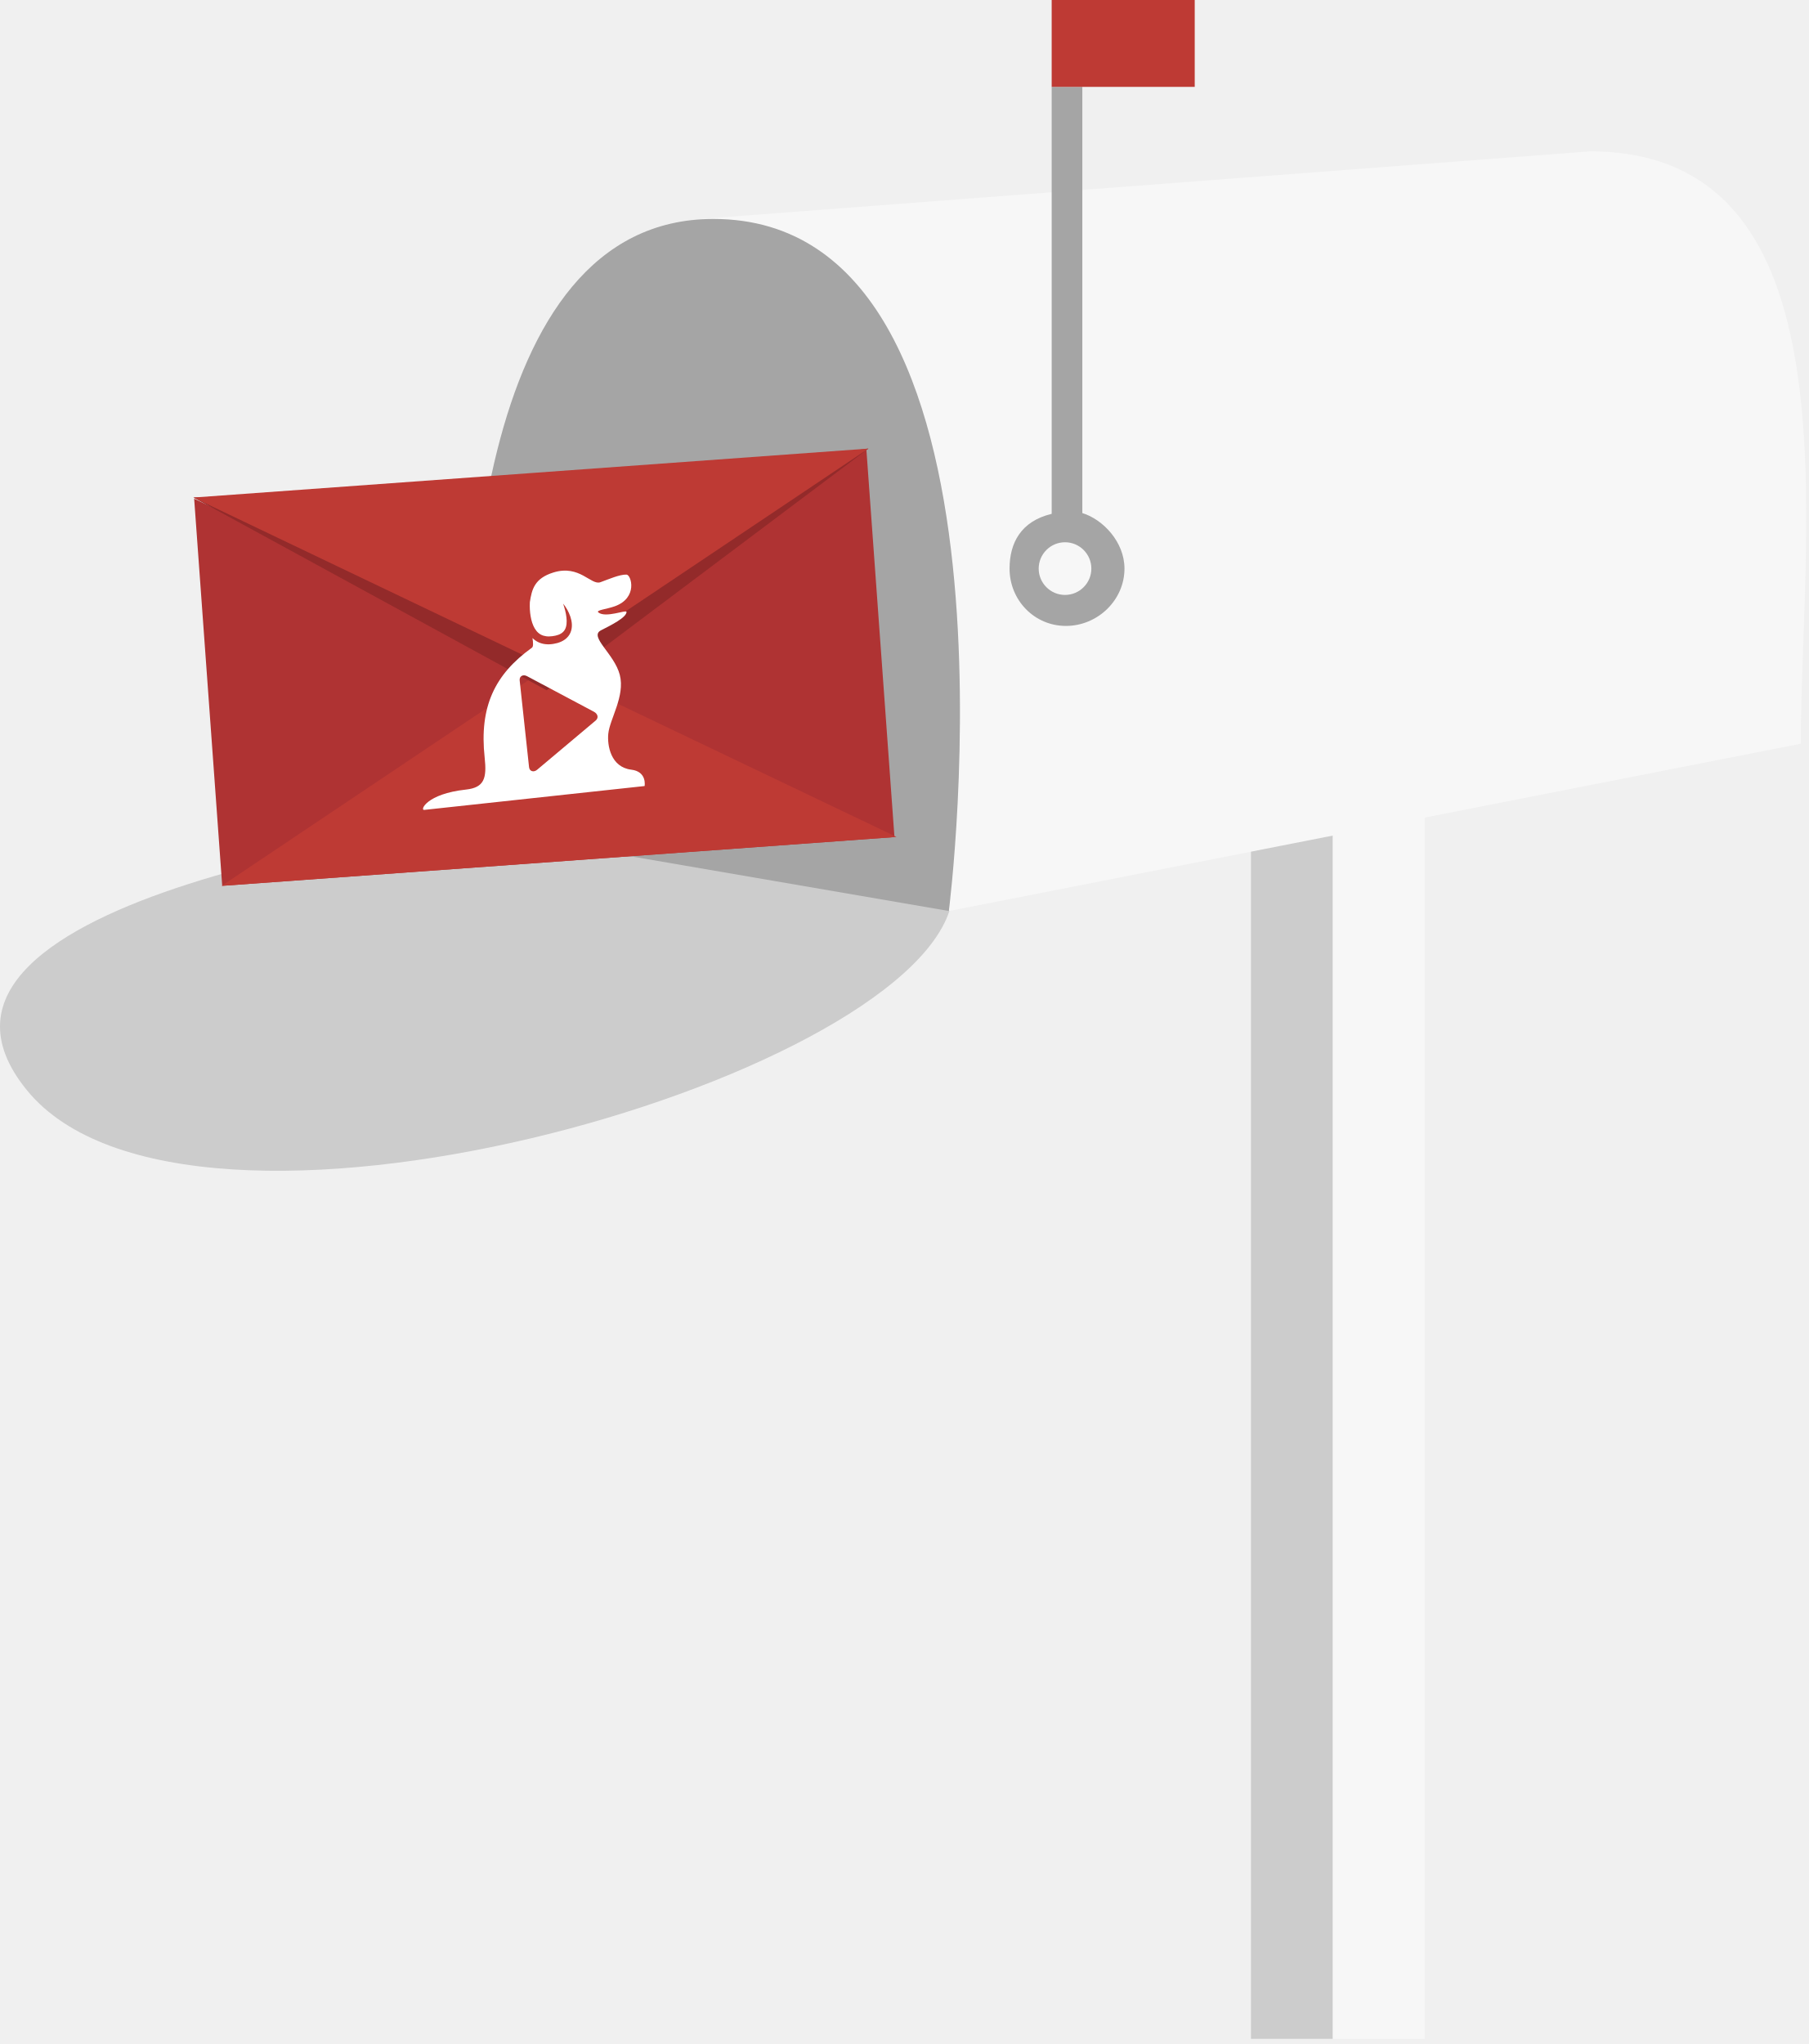
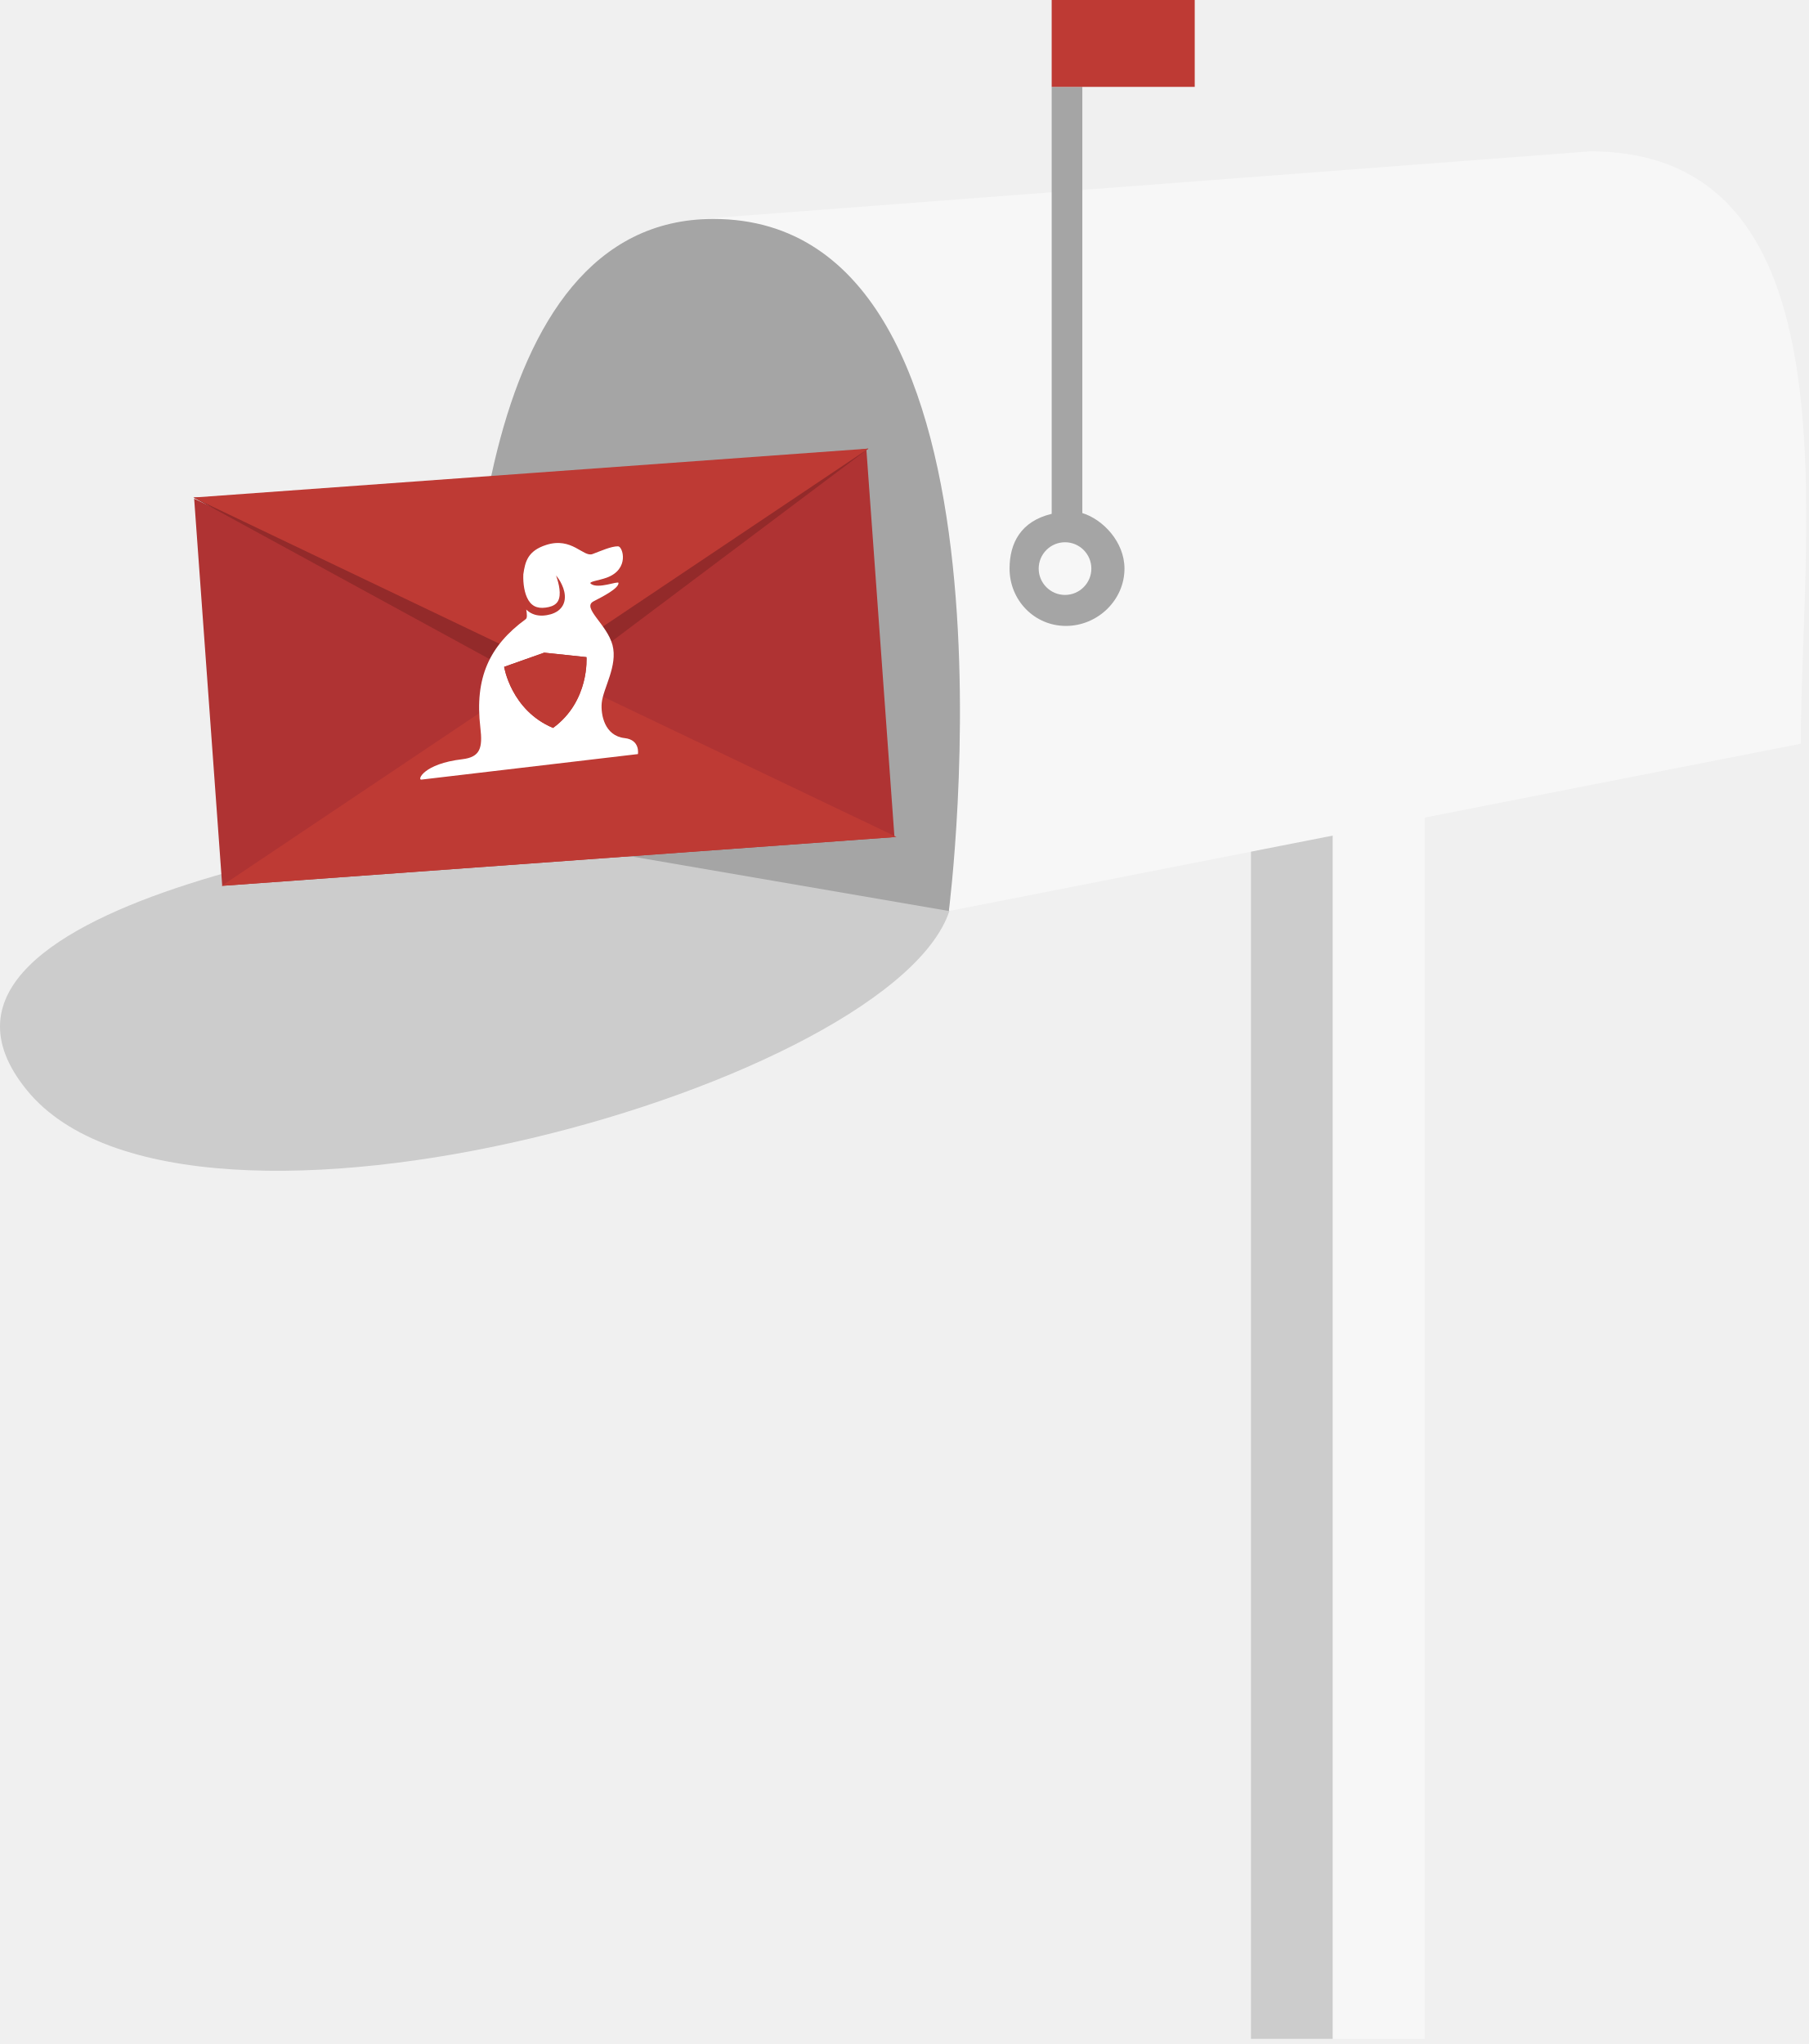
<svg xmlns="http://www.w3.org/2000/svg" version="1.1" x="0px" y="0px" width="354px" height="400px" viewBox="108.153 0 354 400" enable-background="new 108.153 0 354 400" xml:space="preserve">
  <defs>
</defs>
  <rect display="none" fill="#DDDBDB" width="600" height="400" />
  <rect x="353" y="154" fill="#F7F7F7" width="34" height="245" />
  <path fill="#CCCCCC" d="M200.276,161.339c0,0-118.152,13.676-86.843,52.024c31.46,38.529,171.332-1.491,180.788-35.878  L200.276,161.339z" />
  <rect x="353" y="154" fill="#CCCCCC" width="16" height="245" />
  <path fill="#F7F7F7" d="M245.362,42.849l174.025-13.225c52.762,0,41.241,74.029,41.241,115.909l-166.755,32.744L245.362,42.849z" />
  <path fill="#A5A5A5" d="M293.873,178.276c0,0,17.38-135.428-46.086-135.428c-47.167,0-49.68,80.862-47.86,119.281L293.873,178.276z" />
  <path fill="none" d="M311.457,111.271c0,2.841,2.313,5.154,5.154,5.154s5.154-2.313,5.154-5.154c0-2.842-2.313-5.154-5.154-5.154  S311.457,108.43,311.457,111.271z" />
  <path fill="#A5A5A5" d="M314,17v83.56c-6,1.423-8.244,5.686-8.244,10.712c0,6.186,4.85,11.218,11.036,11.218  c6.186,0,11.458-5.032,11.458-11.218c0-5.243-4.25-9.645-8.25-10.869V17H314z M321.766,111.271c0,2.841-2.313,5.154-5.154,5.154  s-5.154-2.313-5.154-5.154c0-2.842,2.313-5.154,5.154-5.154S321.766,108.43,321.766,111.271z" />
  <polygon fill="#BE3A34" points="342,17 342,0 314,0 314,10.915 314,17 319.34,17 " />
+   <path fill="none" d="M228.864,146.305c0.005-0.003,0.009-0.011,0.015-0.016C228.872,146.293,228.868,146.301,228.864,146.305z" />
  <polygon fill="#AF3333" points="283.228,163.812 151.647,173.35 146.156,97.589 214.633,129.905 277.737,88.049 " />
  <polygon fill="#BE3A34" points="151.534,173.362 214.854,130.922 283.634,163.784 " />
  <polygon fill="#932A2A" points="212.327,96.042 146.024,97.364 215.154,135.08 278.124,87.788 " />
  <polygon fill="#BE3A34" points="212.076,92.577 146.024,97.364 214.802,130.229 278.124,87.788 " />
-   <path fill="none" d="M228.864,146.305c0.005-0.003,0.009-0.011,0.015-0.016C228.872,146.293,228.868,146.301,228.864,146.305z" />
-   <path fill="#FFFFFF" d="M228.462,118.654c4.607-1.639,3.253-6.186,2.314-6.209c-1.373-0.033-3.44,0.891-5.101,1.491  c-1.855,0.667-4.064-3.495-9.203-1.904c-3.692,1.143-4.223,3.293-4.605,5.779c-0.002,0.03-0.008,0.059-0.007,0.088  c-0.043,0.912,0.003,1.82,0.153,2.693c0.146,0.871,0.402,1.71,0.812,2.402c0.411,0.692,0.979,1.188,1.683,1.4  c0.351,0.109,0.734,0.161,1.136,0.15c0.394-0.009,0.838-0.056,1.229-0.15c0.8-0.173,1.469-0.532,1.829-1.156  c0.37-0.628,0.426-1.525,0.321-2.408c-0.095-0.896-0.349-1.798-0.648-2.703c0.614,0.737,1.08,1.594,1.411,2.529  c0.158,0.471,0.27,0.969,0.298,1.496c0.026,0.524-0.034,1.087-0.264,1.625c-0.218,0.54-0.617,1.017-1.081,1.356  c-0.466,0.344-0.984,0.558-1.496,0.706c-0.52,0.138-1.013,0.226-1.556,0.247c-0.538,0.018-1.104-0.031-1.649-0.209  c-0.543-0.176-1.066-0.467-1.488-0.854c-0.061-0.054-0.115-0.114-0.173-0.171c0.147,0.989,0.185,1.691-0.113,1.904  c-7.26,5.21-10.327,11.522-9.246,21.51c0.435,4.016-0.051,5.857-3.661,6.249c-7.735,0.837-9.037,4.072-8.178,3.979  c0,0,34.206-3.702,35.581-3.852c1.975-0.213,7.562-0.818,7.562-0.818s0.527-2.825-2.607-3.203c-4.022-0.484-4.732-4.758-4.5-7.037  c0.299-2.916,3.312-7.361,2.254-11.506c-1.057-4.146-6.103-7.5-3.687-8.727c1.931-0.977,5.029-2.527,5-3.609  c-0.014-0.481-4.086,1.249-5.508,0.108C224.721,119.403,226.86,119.226,228.462,118.654z M224.737,141.013l-11.451,9.624  c-0.648,0.553-1.488,0.34-1.58-0.509l-1.836-16.973c-0.092-0.85,0.683-1.239,1.434-0.835l13.101,6.965  C225.157,139.688,225.387,140.458,224.737,141.013z" />
+   <path fill="#FFFFFF" d="M226.919,113.039c4.514-1.655,3.14-6.114,2.215-6.128c-1.351-0.021-3.375,0.909-5.002,1.514  c-1.818,0.674-4.03-3.399-9.068-1.786c-3.62,1.16-4.122,3.279-4.475,5.727c-0.002,0.031-0.006,0.058-0.006,0.086  c-0.034,0.897,0.021,1.79,0.176,2.647c0.15,0.855,0.412,1.678,0.82,2.355c0.412,0.676,0.975,1.159,1.67,1.361  c0.346,0.104,0.723,0.152,1.118,0.137c0.388-0.013,0.824-0.064,1.208-0.16c0.786-0.177,1.439-0.536,1.788-1.154  c0.359-0.621,0.404-1.503,0.293-2.372c-0.103-0.881-0.36-1.766-0.664-2.651c0.611,0.718,1.078,1.556,1.412,2.473  c0.159,0.461,0.274,0.95,0.307,1.468c0.031,0.515-0.023,1.069-0.244,1.6c-0.209,0.533-0.597,1.006-1.049,1.344  c-0.456,0.342-0.964,0.559-1.464,0.709c-0.511,0.139-0.995,0.231-1.529,0.257c-0.528,0.022-1.086-0.021-1.624-0.19  c-0.536-0.168-1.053-0.449-1.471-0.827c-0.059-0.053-0.115-0.111-0.171-0.167c0.154,0.971,0.198,1.662-0.094,1.874  c-7.091,5.192-10.047,11.429-8.89,21.243c0.466,3.945,0.005,5.76-3.542,6.178c-7.599,0.896-8.849,4.09-8.005,3.99  c0,0,33.605-3.962,34.957-4.122c1.94-0.229,7.43-0.876,7.43-0.876s0.491-2.783-2.594-3.126c-3.96-0.439-4.698-4.635-4.492-6.878  c0.267-2.87,3.187-7.27,2.109-11.337c-1.079-4.067-6.073-7.32-3.708-8.548c1.89-0.979,4.923-2.534,4.884-3.597  c-0.019-0.472-4.007,1.267-5.415,0.159C223.245,113.811,225.347,113.616,226.919,113.039z M216.4,142.455  c-8.224-3.44-9.578-11.949-9.578-11.949l7.84-2.779l8.272,0.878C222.935,128.605,223.597,137.196,216.4,142.455z" />
+   <path fill="#BE3A34" d="M216.414,142.444c-8.224-3.44-9.578-11.949-9.578-11.949l7.84-2.779l8.272,0.878  C222.949,128.594,223.611,137.185,216.414,142.444z" />
</svg>
